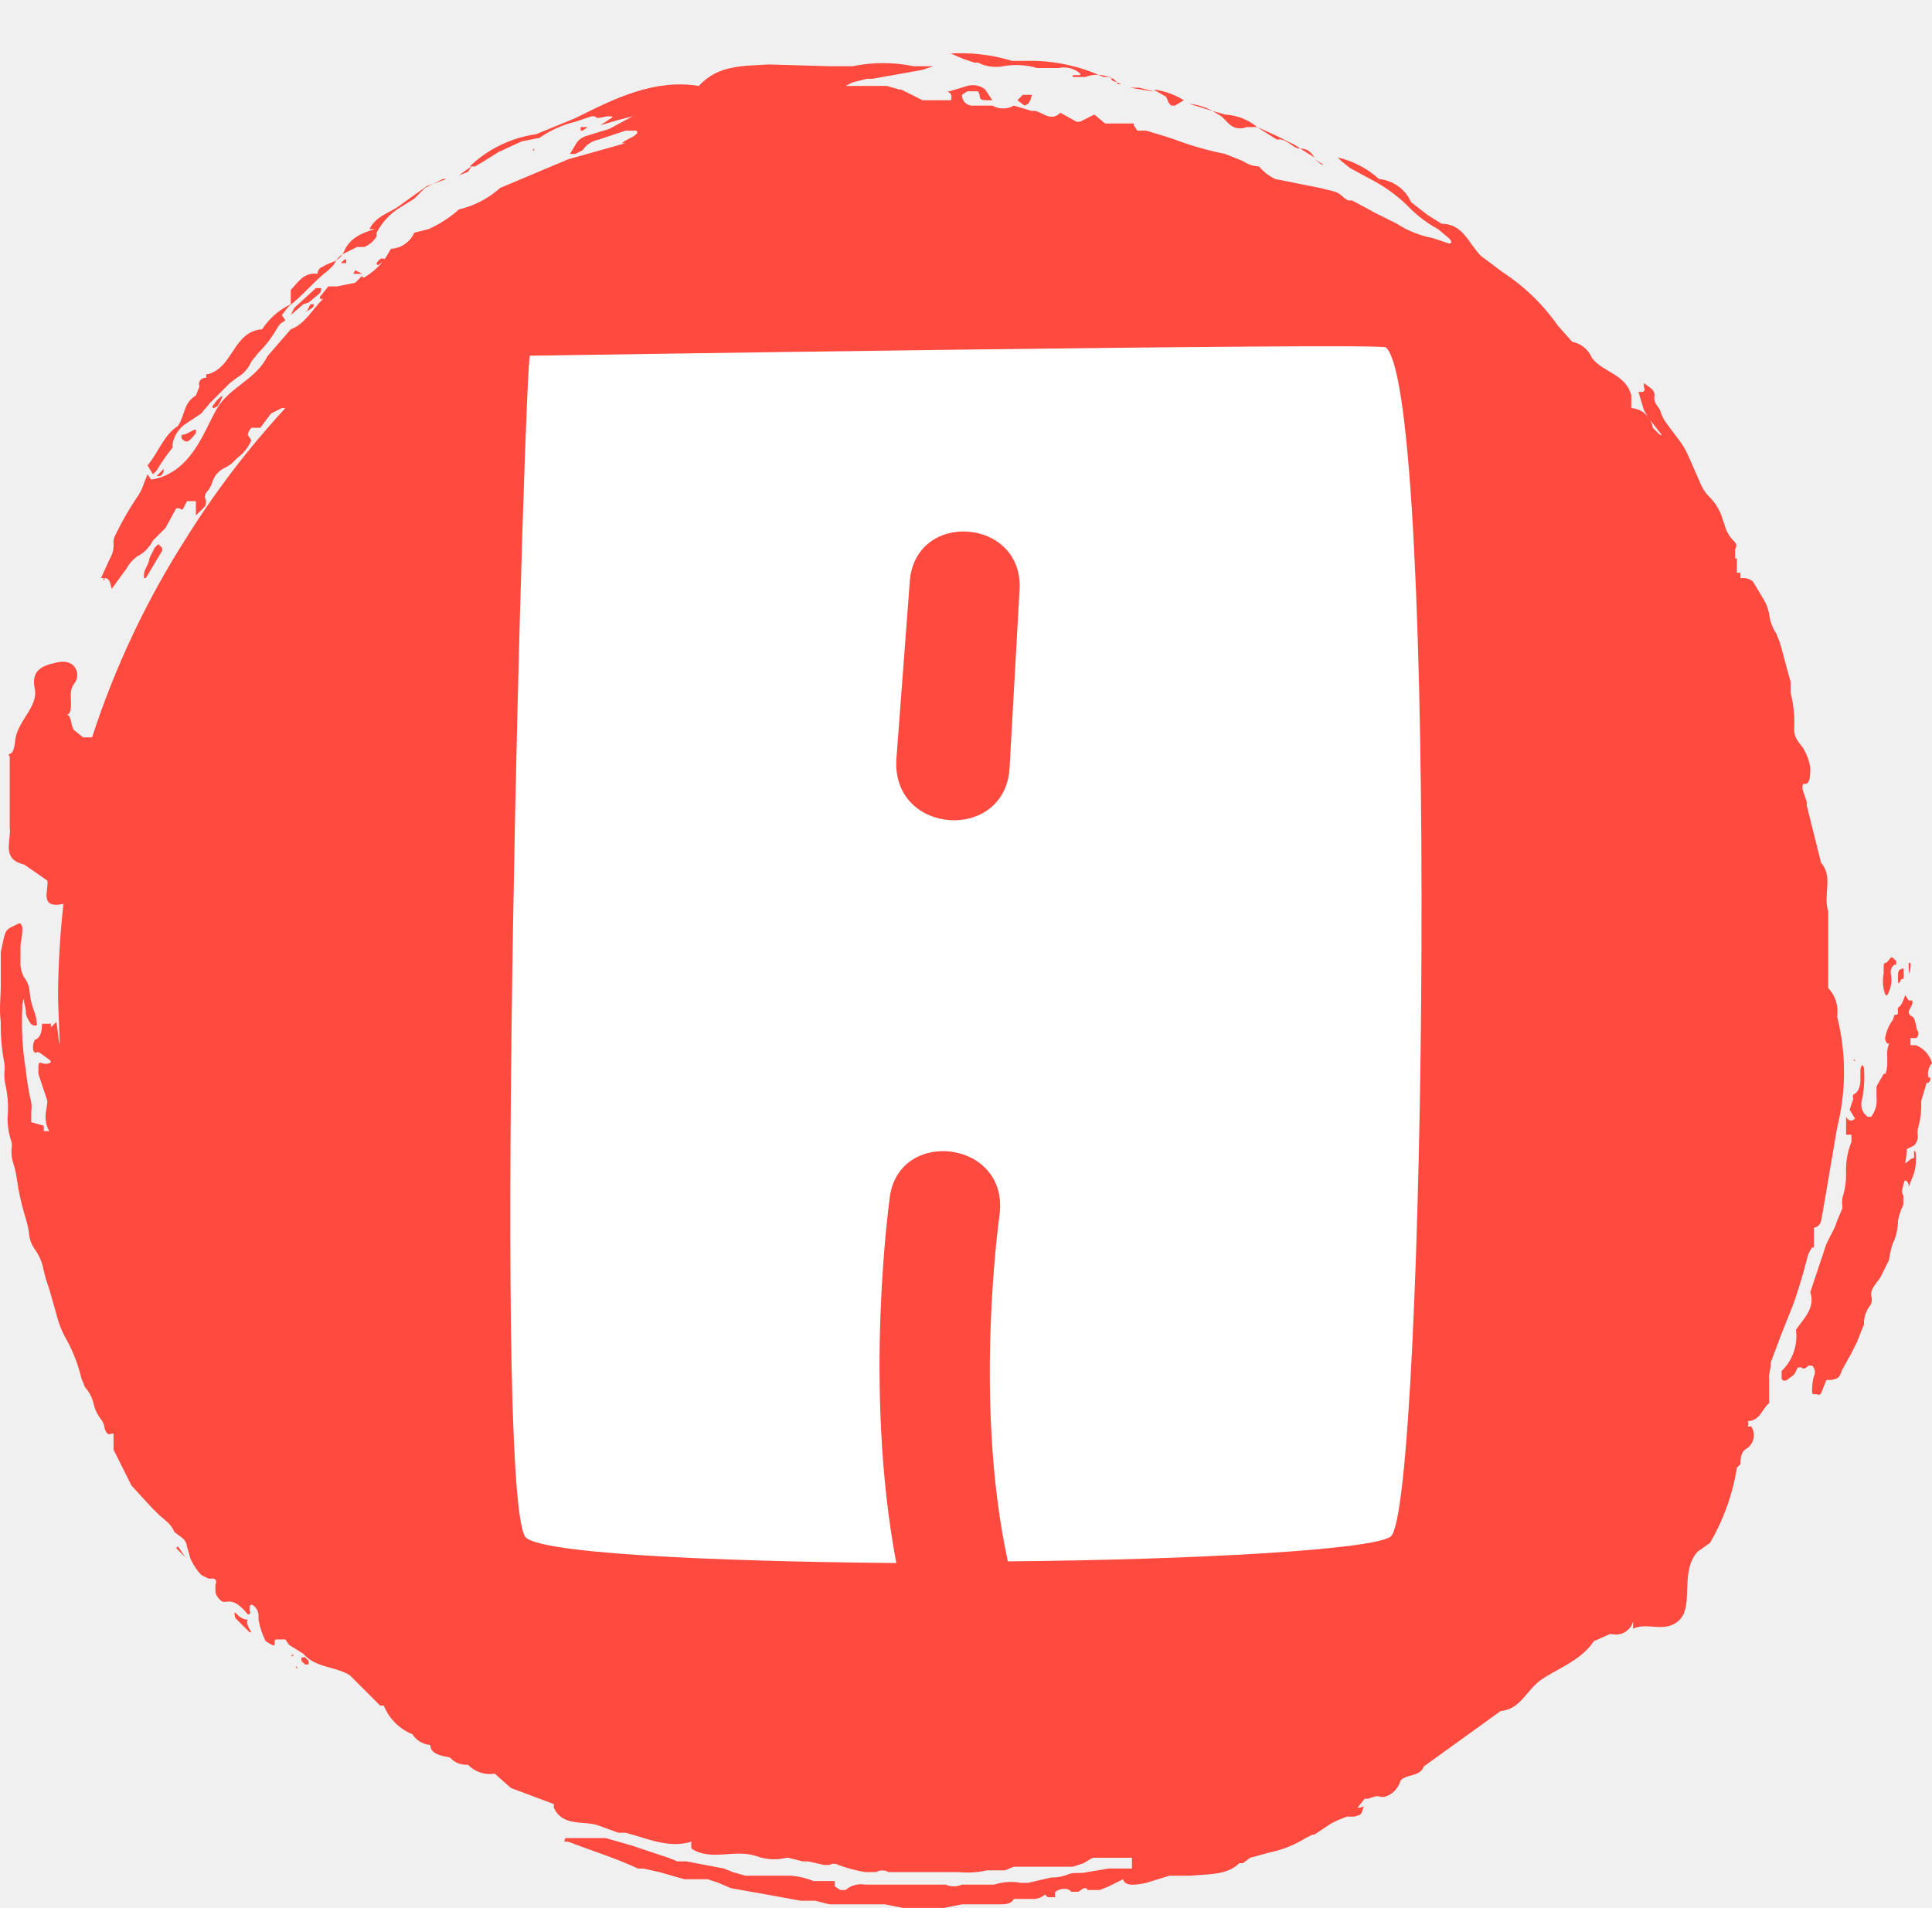
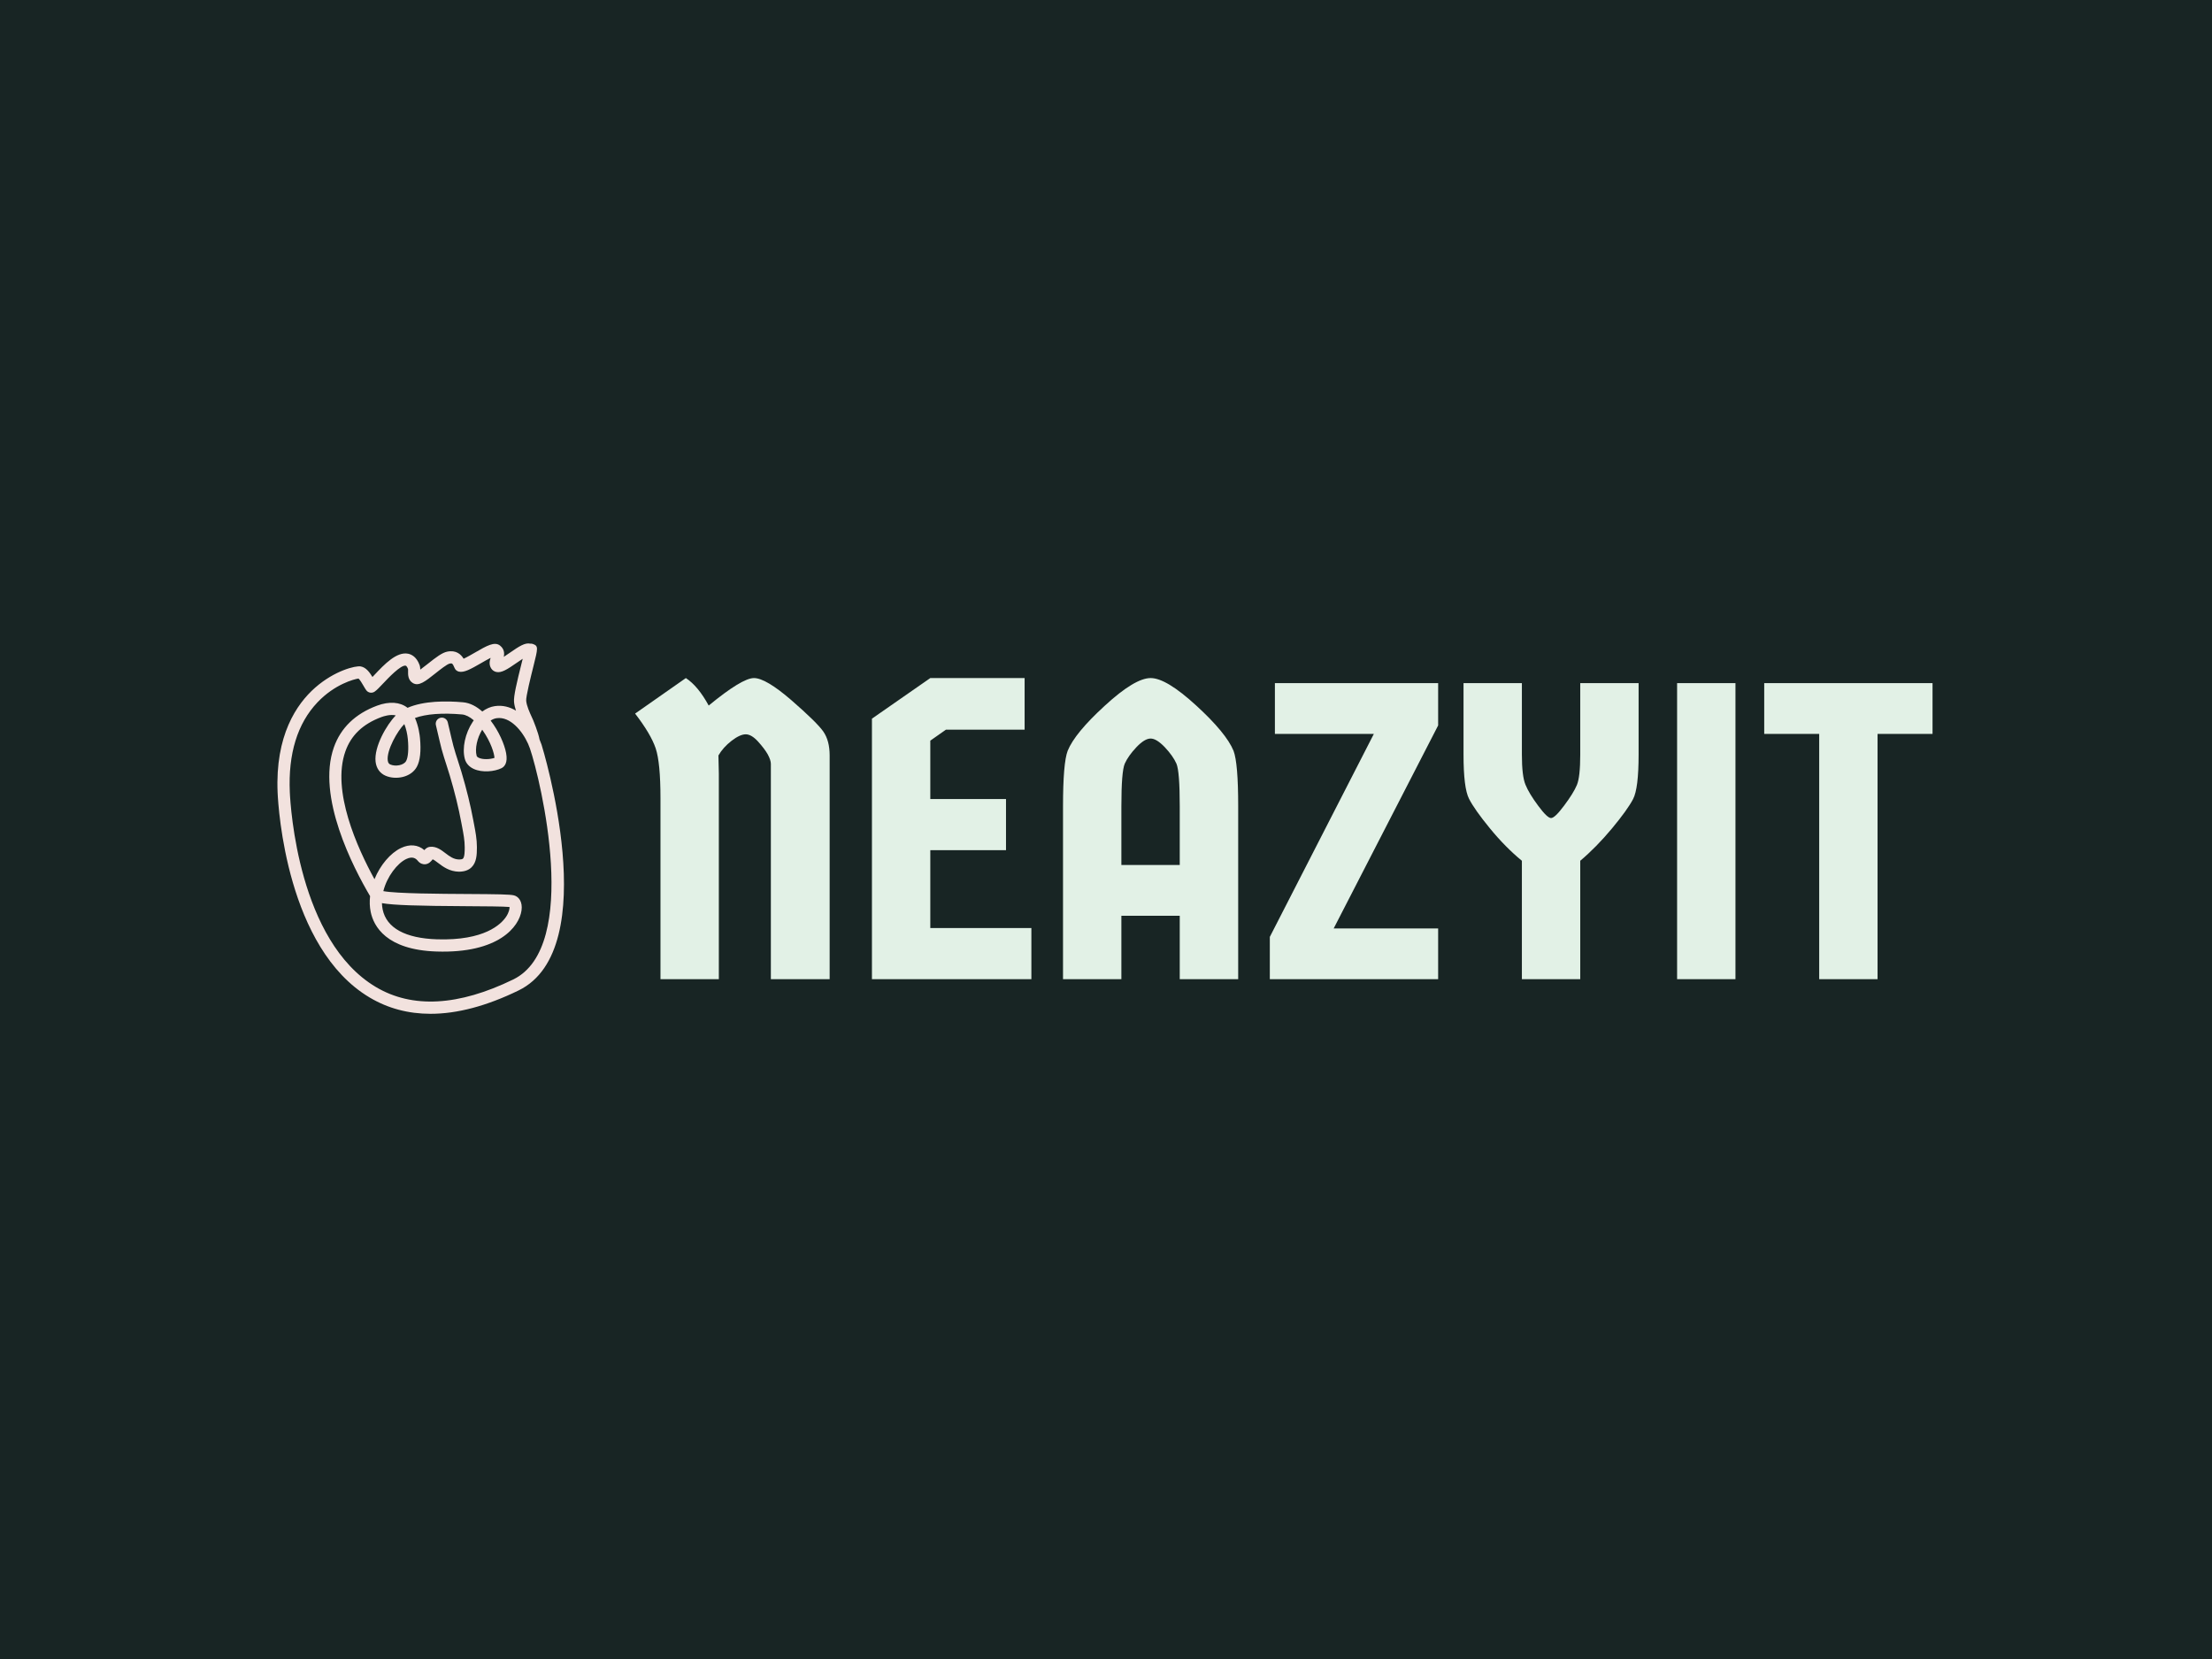
- <svg xmlns="http://www.w3.org/2000/svg" width="308.761" height="304.916" viewBox="0 0 106.008 104.687" class="css-1j8o68f" version="1.1" id="svg23">
-   <defs id="SvgjsDefs2684" />
-   <g id="SvgjsG2685" featurekey="rootContainer" transform="matrix(0.9820593,0,0,0.9820593,-0.05456052,0)" fill="#ff4a3f">
-     <g id="g17">
-       <path d="M19.8 15.3h.5l-.4-.2zm.5.1zm.8-.7c0 .1 0 .1.1.1l.4-.3c-.2-.1-.3-.1-.5.2zm.4-.2zm-4.1 2.3zm-.2.6l.3-.2c.1-.1.1-.2.1-.2h-.2l-.2.4c-.1-.1-.1 0 0 0zm2.2-2.9h-.1l-.2.2h.3zm-2.1 2.4l.6-.5c.1-.1.1-.2.1-.3h-.3l-1.2 1.1-.2.4.7-.6zm-1.1.8z" id="path3" />
-       <path d="M9.7 25v-.2a1.7 1.7 0 0 1 .7-1.1l.9-.6.5-.6.7-.7.4-.4.4-.3a1.9 1.9 0 0 0 .8-.9l.4-.5a5.9 5.9 0 0 0 1-1.3l.2-.3.3-.2-.2-.3.4-.5c.8-.6 1.4-1.4 2.2-2l.3-.3a1.4 1.4 0 0 1 .5-.6l.8-.4h.4a1.4 1.4 0 0 0 .7-.6V13a3.5 3.5 0 0 1 1.3-1.4l.8-.5.2-.2.4-.4 1-.5h.2l-1.1.4-1.4 1c-.6.5-1.4.6-1.8 1.4h.3c-.7.2-1.4.5-1.7 1.2s-.8.6-1.2.9a.4.4 0 0 0-.3.4c-.8-.1-1.1.5-1.5.9v.8a3.9 3.9 0 0 0-1.6 1.4c-1.6.1-1.6 2.1-3 2.5h-.1a.2.2 0 0 0 0 .2c-.3 0-.5.2-.4.5l-.2.5c-.7.4-.6 1.1-1 1.7-.8.5-1.1 1.5-1.7 2.2l.3.5.2-.2a11.6 11.6 0 0 1 .9-1.3zM53.9 3.3l.6.2h.2a2.2 2.2 0 0 0 1.4.2 4.1 4.1 0 0 1 1.9.1h1.2a1.4 1.4 0 0 1 1.2.3.1.1 0 0 1 0 .1H60a.1.1 0 0 0 0 .1h.7a1.8 1.8 0 0 1 1.3 0c.2 0 .1.1.2.2l.5.2h-.2c-.2-.4-.5-.4-.8-.4a9.7 9.7 0 0 0-4.3-.9h-.8A9.8 9.8 0 0 0 53 3h.2zm7.3 3.1zM50.3 4.7zm10.9 1.7h.2-.2zM19 14.7zm32.1-10zm17.6 2.2a.9.9 0 0 0 1 .2h.6a3.1 3.1 0 0 0-1.8-.7l-.7-.2.5.3zm-3.4-1.3c0 .1.1.2.2.3h.2l.5-.3a4.2 4.2 0 0 0-1.7-.6l.7.4zm7.4 2.7l.8.5c-.2-.3-.4-.5-.8-.5z" id="path5" />
-       <path d="M99 76.1l.6-1.6.6-1.5c.2-.5.6-1.8.8-2.6a1.7 1.7 0 0 1 .3-.7h.1v-1.1c.5-.1.4-.6.5-.9l.8-4.7a12.7 12.7 0 0 0 0-6.2 1.9 1.9 0 0 0-.5-1.6v-4.3c-.3-.9.3-1.9-.4-2.7L101 45a.4.4 0 0 0 0-.2l-.2-.6a.5.5 0 0 1 0-.4h.1c.3 0 .3-.5.3-.9a3 3 0 0 0-.4-1.1l-.3-.4a1.1 1.1 0 0 1-.2-.7 6.7 6.7 0 0 0-.2-2v-.6c-.2-.7-.4-1.5-.6-2.2l-.2-.5a2.5 2.5 0 0 1-.4-1.1 2.5 2.5 0 0 0-.3-.8l-.6-1a.8.8 0 0 0-.6-.2h-.1V32h-.2v-.8H97V31a.4.4 0 0 0 0-.1v-.2c.1-.2.1-.3-.1-.5a1.8 1.8 0 0 1-.4-.6l-.2-.6a2.9 2.9 0 0 0-.7-1.2 2.2 2.2 0 0 1-.5-.7l-.7-1.6a4.3 4.3 0 0 0-.6-1l-.6-.8a2.4 2.4 0 0 1-.4-.8l-.2-.3a.6.6 0 0 1-.1-.5.5.5 0 0 0-.2-.4l-.4-.3v.2c.1.2 0 .3-.1.3h-.2l.3 1 .3.5.7.9h-.1l-.2-.2-.2-.2a1.3 1.3 0 0 0-1.2-1.1v-.7c-.3-1.2-1.6-1.3-2.2-2.1a1.5 1.5 0 0 0-1.1-.9l-.8-.9a11.3 11.3 0 0 0-3.1-3l-.8-.6-.4-.3c-.7-.7-1-1.8-2.2-1.8l-.8-.5-.9-.7a2.2 2.2 0 0 0-1.8-1.3 5.1 5.1 0 0 0-2.3-1.2l.2.2.5.4 1.3.7a8.5 8.5 0 0 1 2.1 1.6 6.8 6.8 0 0 0 1.5 1.1l.6.5c.1.1.2.2.1.3H81l-.9-.3a5.6 5.6 0 0 1-2-.8l-1.2-.6-1.3-.7h-.2c-.3-.1-.4-.4-.8-.5l-.8-.2-2.5-.5a2.6 2.6 0 0 1-.9-.7 1.7 1.7 0 0 1-.9-.3l-1-.4a18.1 18.1 0 0 1-2.8-.8l-.6-.2-1-.3h-.5l-.2-.3v-.1h-1.6l-.6-.5-.4.2-.4.2h-.2l-.9-.5c-.6.6-1.1-.2-1.6-.1l-1-.3a1.2 1.2 0 0 1-1.2 0h-1.2a.6.6 0 0 1-.5-.6l.3-.2h.6a.7.7 0 0 1 .1.3c0 .2.2.2.5.2h.2l-.4-.6a1.1 1.1 0 0 0-1-.2l-1 .3H53c.3.2.2.3.2.5h-1.6l-.4-.2-.8-.4h-.1l-.7-.2h-2.3l.4-.2.8-.2h.3l1.7-.3 1.1-.2.6-.2h-1.1a8.4 8.4 0 0 0-3.4 0h-1.3L43 3.6c-1.4.1-2.8 0-3.9 1.2-2.5-.4-4.7.7-6.9 1.8l-2.2.9a6.7 6.7 0 0 0-3.7 1.8h.3l.5-.3.8-.5 1.3-.6 1-.2a6 6 0 0 1 2-.9l.9-.3h.2c.1.2.5 0 .7 0h.2c.1 0 .1.1 0 .1l-.6.4 1-.3.8-.2-1.3.7-1.3.4a1 1 0 0 0-.6.5l-.3.5h.3l.4-.2a1.4 1.4 0 0 1 .9-.6l1.5-.5h.5a.1.1 0 0 1 .1.2c-.2.2-.6.3-.8.5h.2l-3.2.9-3.8 1.6a5.2 5.2 0 0 1-2.3 1.2 6.6 6.6 0 0 1-1.7 1.1l-.8.2a1.5 1.5 0 0 1-1.3.9l-.3.5a3.7 3.7 0 0 1-1.2 1.1h-.1v-.1l-.2.2-.2.2-1 .2h-.5l-.4.5c-.1.1-.1.2 0 .2h.1c-.6.6-1 1.4-1.8 1.7L15 19.9c-.6 1.2-1.8 1.6-2.6 2.6s-1.4 3.9-3.9 4.3l-.2-.3-.2.5a2.7 2.7 0 0 1-.4.8 16.9 16.9 0 0 0-1.2 2.1.8.8 0 0 0-.1.5 1.4 1.4 0 0 1-.2.8l-.5 1.1h.2c.3 0 .3.3.4.6l.8-1.1a2.2 2.2 0 0 1 .6-.7 2 2 0 0 0 .9-.9l.3-.3.4-.4.6-1.1h.2c.1.1.1.1.2 0l.2-.4h.5v.8l.5-.5a.5.5 0 0 0 0-.5.4.4 0 0 1 .1-.3 1.5 1.5 0 0 0 .3-.5 1.3 1.3 0 0 1 .8-.9l.3-.2.3-.3a2.4 2.4 0 0 0 .8-1l-.2-.3c0-.1.1-.3.2-.4h.5l.6-.8.6-.3h.2a48.8 48.8 0 0 0-5.5 7.2h-.1.1a48.4 48.4 0 0 0-5.3 11.2h-.5l-.5-.4c-.2-.2-.1-.7-.4-.9h.1c.3-.5-.1-1.2.3-1.7s.1-1.4-.9-1.2-1.5.5-1.3 1.5-1 1.8-1.1 2.9-.5.5-.3.9v3.9c.1.8-.5 1.8.8 2.1l1.3.9c.1.5-.5 1.6.9 1.3a49.2 49.2 0 0 0-.3 5c0 1.1.1 2.2.1 3.3v-.4c-.1-.4-.1-.8-.2-1.3l-.3.3v-.2h-.5c0 .5-.1.8-.4.9a.9.9 0 0 0-.1.5c0 .1.1.3.2.2s.4.2.7.4-.2.3-.4.2-.2.1-.2.3v.3l.5 1.5c0 .3-.1.6-.1.9a1.7 1.7 0 0 0 .2.8h-.3v-.3l-.7-.2v-.6a1.5 1.5 0 0 0 0-.5 14.6 14.6 0 0 1-.3-1.8 16.6 16.6 0 0 1-.2-3.5.9.9 0 0 1 .1-.5v.2a2.9 2.9 0 0 1 .1.5.8.8 0 0 0 .1.4c.1.2.2.4.4.4s.1-.1.1-.2a2.1 2.1 0 0 0-.1-.5 4.2 4.2 0 0 1-.3-1.3 1.5 1.5 0 0 0-.3-.7 1.6 1.6 0 0 1-.2-.9v-.8c0-.3.1-.6.1-.9a.5.5 0 0 0-.1-.4h-.1c-.8.4-.7.2-1 1.6V55c0 .7-.1 1.4 0 2.1a10.8 10.8 0 0 0 .2 2.3 1.8 1.8 0 0 1 0 .5 3.1 3.1 0 0 0 .1.9 5.9 5.9 0 0 1 .1 1.3 3.9 3.9 0 0 0 .2 1.7 1.2 1.2 0 0 1 0 .4 2.1 2.1 0 0 0 .1.8 4.9 4.9 0 0 1 .2.9 14 14 0 0 0 .5 2.2 5 5 0 0 1 .2 1 1.7 1.7 0 0 0 .3.7 2.9 2.9 0 0 1 .5 1.2 8.5 8.5 0 0 0 .3 1l.4 1.4a5.4 5.4 0 0 0 .6 1.5 8.5 8.5 0 0 1 .8 2.1l.2.5a2.1 2.1 0 0 1 .5 1 2.1 2.1 0 0 0 .4.8 1 1 0 0 1 .2.5c.1.3.2.4.4.3h.1v.9l.5 1 .5 1 1.1 1.2.4.4c.3.3.7.5.9 1l.4.3a.7.7 0 0 1 .3.5l.2.7a3.3 3.3 0 0 0 .6.9l.4.2h.3a.2.2 0 0 1 .1.3 2.5 2.5 0 0 0 0 .5.9.9 0 0 0 .4.5h.2c.4-.1.8.2 1.2.7h.1c0-.1.1-.1 0-.2v-.2c0-.1.1-.2.2-.1a.7.7 0 0 1 .3.6v.2a4.3 4.3 0 0 0 .4 1.2c.5.3.5.3.5.1s0-.2.2-.2h.4l.2.3.8.5c.7.8 1.8.7 2.6 1.2l1.7 1.7h.2a2.9 2.9 0 0 0 1.6 1.6 1.3 1.3 0 0 0 1 .6c0 .5.6.6 1.1.7a1.2 1.2 0 0 0 .8.4h.2a1.7 1.7 0 0 0 1.5.5l.9.8 2.4.9v.2c.5 1.1 1.7.7 2.5 1l1.1.4h.4c1.2.3 2.4.9 3.7.5a.7.7 0 0 0 0 .4c1.1.7 2.4 0 3.6.4a2.9 2.9 0 0 0 1.7.1h.1l.8.2h.3l.9.2h.3a.5.5 0 0 1 .5 0 7.9 7.9 0 0 0 1.5.4h.6a.7.7 0 0 1 .7 0h3.9a5 5 0 0 0 1.6-.1h1l.5-.2H60l.6-.2.5-.3h2.2v.6H62l-1.2.2c-.4.1-.7 0-1 .1a2.4 2.4 0 0 1-1 .2l-1.3.3h-.4a3.1 3.1 0 0 0-1.5.1h-1.8a1.1 1.1 0 0 1-.9 0h-4.5a1.3 1.3 0 0 0-1.1.3H47l-.3-.2v-.3h-1.2a4.1 4.1 0 0 0-1.3-.3h-2.5l-.7-.2-.5-.2-2.1-.4h-.5l-.5-.2-2.1-.7-1.4-.4h-2.2c-.1 0-.1.1-.1.2h.2c1.3.5 2.6.9 3.9 1.5h.3l.9.2 1.4.4h1.3l.6.2.7.3 1.7.3 1.1.2 1.1.2h.8l.8.2h3.1l1 .2h2.3l1-.2H56c.4 0 .6-.1.7-.3h1a1 1 0 0 0 .8-.3c-.1.1 0 .1.1.2h.4v-.2c0-.1 0-.1.2-.2s.6-.1.7.1h.4l.3-.2c.2 0 .2 0 .2.1h.7l.5-.2.8-.4c.1.3.4.4 1.3.2l1.3-.4h1.2c.9-.1 2 0 2.7-.7h.2l.4-.3 1.1-.3a6.1 6.1 0 0 0 2-.8l.4-.2h.1l.9-.6.4-.2.5-.2h.4c.4-.1.4-.1.5-.4s0-.1-.2-.1h-.1l.4-.5h.2c.3-.1.5-.2.7-.1h.2a1.3 1.3 0 0 0 .9-.9c.3-.4 1.1-.2 1.3-.8l4.3-3.1c1.1-.1 1.4-1.1 2.2-1.7s2.3-1.1 3-2.2l.9-.4h.1a1 1 0 0 0 1.2-.7v.4c.8-.4 1.8.3 2.6-.5s0-2.7 1-3.8l.7-.5a12.1 12.1 0 0 0 1.5-4.2l.2-.2c0-.3 0-.7.4-.9a.9.9 0 0 0 .2-1.2h-.2a.3.3 0 0 0 0-.3c.7 0 .8-.7 1.2-1V77a.5.5 0 0 1 0-.2 3.8 3.8 0 0 0 .1-.7zM5.9 32.2z" id="path7" />
-       <path d="M26.4 9.3l-.3.2-.4.3.5-.2zm6.1-2h.1l.3-.2h-.4zm-2.6 1l-.1.1h.1v-.1zm-1.5 1.4zm1.3-.2zm-6.3 3.1zM9.2 26.2l-.4.4H9a.4.4 0 0 0 .2-.4zm3-3.5a2.1 2.1 0 0 0 .3-.6 1.5 1.5 0 0 0-.5.5c-.1.1-.1.2 0 .2zM11 24.2V24c-.2 0-.5.3-.8.3v.2c.3.3.4.2.8-.3zm3 66.2zM73.9 9.2h.1l-.5-.3zm-2.5-1.4c.5-.1.8.4 1.2.5h.1l-.3-.2-1-.5-1.1-.5.3.2zM52.8 3.1zm11.7 2h-.1l-1.2-.2h.5zm2 .7l1.3.4a3.3 3.3 0 0 0-1.3-.4zm-9 0a1 1 0 0 0 .2-.5h-.5l-.3.3.4.3zm9 1.6zM49.9 4.2zm2.9.7zM48.5 4zm13.8 2.1a.5.5 0 0 0 0 .1zm44.8 52.3h-.3V58h.3c.1 0 .2-.3.1-.4s-.1-.7-.3-.8a.3.3 0 0 1-.2-.3l.2-.4a.4.4 0 0 0 0-.2h-.2l-.2-.3c-.1.3-.2.6-.4.7a.5.5 0 0 0 0 .2c0 .1 0 .2-.1.2h-.1a1.1 1.1 0 0 1-.1.3 2.3 2.3 0 0 0-.4.9.4.4 0 0 0 .1.4h.1a1.7 1.7 0 0 0-.1.8v.4a1.8 1.8 0 0 1-.1.5h-.1l-.4.7v.6a1.5 1.5 0 0 1-.3 1.1h-.2l-.2-.2a.9.9 0 0 1-.1-.8 6.5 6.5 0 0 0 .1-1.7c0-.1-.1-.2-.1-.2a.5.5 0 0 0-.1.3v.6c0 .2-.1.6-.3.7s-.1.2-.1.3l-.2.6.3.5c-.2.2-.4.1-.5-.1v1h.3v.4a4.2 4.2 0 0 0-.3 1.4 3.3 3.3 0 0 0 0 .4 4 4 0 0 1-.2 1.3 2 2 0 0 0 0 .6l-.3.7a3.2 3.2 0 0 1-.3.7l-.3.6-.9 2.7c.3.9-.4 1.5-.8 2.1a2.7 2.7 0 0 1-.8 2.3v.4c0 .1.1.2.3.1l.4-.3.2-.4h.2c.1.1.2.1.4-.1h.2a.5.5 0 0 1 .1.6 2.9 2.9 0 0 0-.1.8c0 .1 0 .2.1.2h.2c.1.1.2 0 .3-.3l.2-.5h.3c.4-.1.4-.1.6-.6l.5-.9.3-.6.4-1a1.6 1.6 0 0 1 .3-1 .6.6 0 0 0 .1-.6c0-.2 0-.3.2-.6l.3-.4.5-1a4.7 4.7 0 0 1 .2-.9 3 3 0 0 0 .3-1.3 3.8 3.8 0 0 1 .3-.9v-.5c-.1-.2-.1-.2 0-.6s.1-.2.2-.2a.4.4 0 0 1 .1.3l.2-.5a2.3 2.3 0 0 0 .2-.9v-.3c0-.1 0-.3-.1-.3v.4c-.2 0-.3.2-.5.3a6.4 6.4 0 0 0 .1-.8l.4-.2a.7.7 0 0 0 .2-.6 1.4 1.4 0 0 1 0-.3 4.8 4.8 0 0 0 .2-1.4v-.2l.3-1h.1a.3.3 0 0 0 .1-.3h-.1a.9.9 0 0 1 .2-.8 1.5 1.5 0 0 0-.9-1zm-1.2 7.8zm-.2-9.9zm0 0zM9.1 30.8a.3.3 0 0 0 0-.2l-.2-.2-.2.2-.3.6c0 .3-.3.6-.3.9v.2h.1zm96.3 24.8h.1a1.7 1.7 0 0 0 .2-1.2.5.5 0 0 1 .2-.5h.1v-.2l-.2-.2h-.1c-.1.1-.2.3-.3.3s-.1.1-.1.3v.3a2.2 2.2 0 0 0 .1 1.2zM13.2 90.1c-.1 0 0 .2 0 .3l.8.8h.1c-.2-.3-.3-.6-.2-.7a.9.9 0 0 1-.5-.2zm.8.3zm92.3-35.7h.1a2 2 0 0 0 0-.6c-.3.1-.3.1-.3.6s.1.1.2 0z" id="path9" />
-       <path d="M106.7 62a.6.6 0 0 0 .1-.5c0-.1-.1-.2-.1-.1h-.2v.2c0 .4.1.5.2.4zm.1-8.2h-.1v.6a1 1 0 0 0 .1-.6zM17.1 92.6h-.2v.2l.2.2h.2v-.2zm86.6-33.3c0-.1 0-.1-.1-.1zM9.9 86.5l.5.5-.4-.6z" id="path11" />
-       <circle cx="10.5" cy="87.1" transform="rotate(-24.8 10.4 87.159)" id="circle13" />
-       <path d="M9.7 30.1h-.1v.2-.2h.1zm83.2-6.6l-.2-.3h-.1zm-14.7 77.1zM5.9 32.2zm-.1.2a.3.3 0 0 0 .1-.2v.2zm1.9-4.9zM61.5 2.4zm42.8 58.2v.1-.1zM16.4 92.5h-.1c.1.1.2 0 .1-.1zm.2.7h.1l-.1-.1v.1zm73.9-71.3zm15.2 34.4zM14.6 91.7zm92.1-37zm-.8 11.4zM34.6 0z" id="path15" />
-     </g>
-   </g>
-   <g id="SvgjsG2686" featurekey="nameFeature-0" transform="matrix(2.284354,0,0,2.284354,27.98006,-5.60952)" fill="#ffffff">
-     <path d="M9.6 16.48 l-0.32 4.24 c-0.08 1.8 2.6 1.96 2.72 0.2 l0.24 -4.28 c0.12 -1.76 -2.56 -1.96 -2.64 -0.16 z M0.48 11 l0 0 c0.04 0 20.48 -0.32 20.56 -0.2 c1.28 1.12 0.96 27.8 0.12 28.56 c-0.4 0.32 -4.64 0.56 -9.2 0.6 c-0.84 -3.84 -0.2 -8.32 -0.2 -8.32 c0.24 -1.8 -2.44 -2.12 -2.64 -0.4 c0 0.04 -0.64 4.52 0.16 8.76 c-4.56 -0.04 -8.68 -0.24 -8.92 -0.64 c-0.8 -1.44 0 -28.28 0.12 -28.36 z" id="path20" />
+ <svg xmlns="http://www.w3.org/2000/svg" version="1.1" width="2000" height="1500" viewBox="0 0 2000 1500">
+   <rect width="2000" height="1500" fill="#182524" />
+   <g transform="matrix(0.75,0,0,0.75,249.0909,580.8295)">
+     <svg viewBox="0 0 396 89" data-background-color="#182524" preserveAspectRatio="xMidYMid meet" height="449" width="2000">
+       <g id="tight-bounds" transform="matrix(1,0,0,1,0.24,0.2481882)">
+         <svg viewBox="0 0 395.52 88.504" height="88.504" width="395.52">
+           <g>
+             <svg viewBox="0 0 504.543 112.899" height="88.504" width="395.52">
+               <g transform="matrix(1,0,0,1,109.0234,10.55488)">
+                 <svg viewBox="0 0 395.52 91.79" height="91.79" width="395.52">
+                   <g id="textblocktransform">
+                     <svg viewBox="0 0 395.52 91.79" height="91.79" width="395.52" id="textblock">
+                       <g>
+                         <svg viewBox="0 0 395.52 91.79" height="91.79" width="395.52">
+                           <g transform="matrix(1,0,0,1,0,0)">
+                             <svg width="395.52" viewBox="0.5 -35.6 153.39 35.6" height="91.79" data-palette-color="#e2f1e6">
+                               <path d="M10.35-26.45L10.35-26.45 10.4-24.3 10.4 0 3.5 0 3.5-21.4Q3.5-25.6 2.93-27.3 2.35-29 0.5-31.4L0.5-31.4 6.5-35.6Q7.95-34.65 9.2-32.35L9.2-32.35Q13.15-35.6 14.55-35.6 15.95-35.6 18.98-32.98 22-30.35 22.75-29.28 23.5-28.2 23.5-26.45L23.5-26.45 23.5 0 16.55 0 16.55-25.45Q16.55-25.9 16.18-26.58 15.8-27.25 15.03-28.1 14.25-28.95 13.58-28.95 12.9-28.95 11.9-28.18 10.9-27.4 10.35-26.45ZM35.4-28.2L35.4-21.3 44.35-21.3 44.35-15.25 35.4-15.25 35.4-6.05 47.35-6.05 47.35 0 28.5 0 28.5-30.8 35.4-35.6 46.55-35.6 46.55-29.5 37.25-29.5 35.4-28.2ZM56.05-32.35Q59.59-35.6 61.45-35.6 63.3-35.6 66.84-32.35 70.39-29.1 71.25-27L71.25-27Q71.8-25.55 71.8-20.45L71.8-20.45 71.8 0 64.89 0 64.89-7.5 57.99-7.5 57.99 0 51.09 0 51.09-20.45Q51.09-25.55 51.64-27L51.64-27Q52.49-29.1 56.05-32.35ZM57.99-20.45L57.99-20.45 57.99-13.5 64.89-13.5 64.89-20.45Q64.89-24.55 64.5-25.48 64.09-26.4 63.12-27.43 62.14-28.45 61.45-28.45 60.74-28.45 59.77-27.43 58.8-26.4 58.39-25.48 57.99-24.55 57.99-20.45ZM95.44-6L95.44 0 75.54 0 75.54-5 87.84-29 76.14-29 76.14-35 95.44-35 95.44-30 83.09-6 95.44-6ZM112.24 0L105.34 0 105.34-14Q103.39-15.6 101.57-17.82 99.74-20.05 99.09-21.33 98.44-22.6 98.44-26.55L98.44-26.55 98.44-35 105.34-35 105.34-26.55Q105.34-24 105.77-22.98 106.19-21.95 107.27-20.5 108.34-19.05 108.79-19.05 109.24-19.05 110.34-20.53 111.44-22 111.84-22.95 112.24-23.9 112.24-26.55L112.24-26.55 112.24-35 119.14-35 119.14-26.55Q119.14-22.55 118.49-21.3 117.84-20.05 115.99-17.82 114.14-15.6 112.24-14L112.24-14 112.24 0ZM130.59 0L123.69 0 123.69-35 130.59-35 130.59 0ZM133.99-35L153.89-35 153.89-29 147.39-29 147.39 0 140.49 0 140.49-29 133.99-29 133.99-35Z" opacity="1" transform="matrix(1,0,0,1,0,0)" fill="#e2f1e6" class="wordmark-text-0" data-fill-palette-color="primary" id="text-0" />
+                             </svg>
+                           </g>
+                         </svg>
+                       </g>
+                     </svg>
+                   </g>
+                 </svg>
+               </g>
+               <g>
+                 <svg viewBox="0 0 87.354 112.899" height="112.899" width="87.354">
+                   <g>
+                     <svg version="1.1" x="0" y="0" viewBox="11.453 0.183 77.093 99.638" enable-background="new 0 0 100 100" xml:space="preserve" height="112.899" width="87.354" class="icon-icon-0" data-fill-palette-color="accent" id="icon-0">
+                       <path d="M82.511 27.412A19 19 0 0 0 81.969 26.016C81.66 24.186 80.222 20.742 80.203 20.703L79.905 20.044C79.254 18.615 78.514 16.997 78.38 15.607 78.276 14.534 79.664 8.98 80.331 6.31 81.563 1.384 81.693 0.871 80.191 0.328A1.7 1.7 0 0 0 79.496 0.241L79.487 0.239C78.055-0.07 76.527 0.925 73.95 2.71 73.499 3.022 72.908 3.431 72.351 3.791 72.545 2.881 72.517 1.699 71.356 0.77 69.883-0.409 67.795 0.795 64.636 2.621 63.751 3.133 62.43 3.898 61.548 4.292 60.85 3.144 59.564 1.899 57.137 2.391 55.764 2.669 54.17 3.873 51.897 5.681A56 56 0 0 1 49.891 7.224C49.881 6.81 49.833 6.358 49.666 5.914 48.867 3.807 47.562 3.138 46.607 2.948 43.52 2.33 40.196 5.844 37.533 8.669 37.366 8.847 37.192 9.03 37.021 9.21 36.25 7.934 35.283 6.618 33.862 6.369 32.492 6.12 26.843 7.476 21.609 12.076 16.624 16.456 10.825 24.911 11.508 40.324 11.697 44.571 13.991 82.189 36.256 95.431 41.177 98.36 46.652 99.821 52.646 99.821 59.822 99.821 67.741 97.724 76.341 93.534 99.438 82.278 82.694 27.953 82.511 27.412M74.902 90.58C60.177 97.756 47.739 98.44 37.933 92.606 17.15 80.245 14.969 44.241 14.789 40.177 14.331 29.844 16.834 21.719 22.23 16.029 26.858 11.149 32.112 9.778 33.273 9.63 33.666 9.955 34.292 11.033 34.604 11.572 34.878 12.044 35.115 12.453 35.361 12.782A1.64 1.64 0 0 0 37.602 13.153C38.206 12.74 38.926 11.977 39.921 10.92 41.215 9.548 44.647 5.904 45.965 6.166 46.155 6.205 46.397 6.553 46.589 7.057 46.616 7.166 46.61 7.496 46.605 7.713 46.588 8.531 46.556 10.055 47.913 10.854 49.493 11.785 51.262 10.377 53.938 8.25 55.116 7.315 57.085 5.75 57.789 5.608 58.389 5.485 58.568 5.448 59.116 6.788 59.319 7.283 59.749 7.648 60.271 7.767 61.648 8.083 63.367 7.145 66.279 5.462 66.993 5.048 68.004 4.465 68.814 4.058 68.552 4.823 68.318 5.883 68.961 6.904 69.278 7.403 69.773 7.744 70.359 7.863 71.767 8.152 73.274 7.168 75.815 5.409A59 59 0 0 1 77.446 4.308C77.347 4.706 77.245 5.117 77.144 5.514 75.86 10.652 74.962 14.407 75.11 15.925 75.187 16.717 75.378 17.503 75.628 18.267 73.953 17.265 72.045 16.743 69.951 17.045 68.771 17.215 67.626 17.713 66.572 18.497 65.031 17.133 63.287 16.183 61.414 16.016 56.82 15.605 50.848 15.604 46.462 17.502 44.475 15.922 41.521 15.706 38.254 16.926 32.402 19.112 28.494 22.885 26.638 28.142 21.952 41.416 31.853 60.493 36.385 68.164 36.221 69.598 36.261 71.04 36.552 72.433 37.343 76.214 40.695 82.621 54.265 83.063 70.987 83.608 76.496 76.378 77.123 72.023 77.462 69.668 76.358 68.287 75.11 67.963 74.023 67.682 70.63 67.635 62.565 67.591 55.257 67.55 43.501 67.484 39.947 66.818 40.947 62.866 43.719 59.321 46.099 58.187 47.861 57.343 48.722 58.053 49.215 58.66 49.861 59.452 50.59 59.594 51.078 59.599 52.155 59.578 52.812 58.796 53.224 58.257 53.628 58.431 54.137 58.819 54.668 59.223 55.961 60.207 57.734 61.558 60.316 61.589 61.712 61.577 62.867 61.206 63.681 60.401 65.013 59.085 65.123 57.105 65.123 55.022 65.123 52.841 64.738 50.834 64.366 48.895L64.169 47.854C63.404 43.727 62.321 39.308 60.952 34.719A140 140 0 0 0 60.051 31.857C59.613 30.501 59.16 29.099 58.804 27.783 58.573 26.933 58.06 24.731 57.686 23.123 57.495 22.298 57.339 21.633 57.278 21.385A1.641 1.641 0 0 0 54.094 22.183C54.154 22.424 54.304 23.068 54.49 23.867 54.871 25.5 55.39 27.736 55.637 28.643 56.014 30.033 56.478 31.473 56.927 32.865 57.231 33.804 57.533 34.742 57.806 35.659 59.144 40.136 60.201 44.439 60.942 48.451L61.143 49.513C61.501 51.385 61.842 53.153 61.842 55.021 61.842 55.922 61.842 57.602 61.374 58.065 61.165 58.27 60.696 58.304 60.355 58.304 58.859 58.286 57.789 57.472 56.655 56.61 55.517 55.742 54.233 54.747 52.55 54.89 51.828 54.945 51.34 55.371 50.988 55.784 49.284 54.315 47.043 54.098 44.687 55.221 41.848 56.575 39.109 59.808 37.568 63.609 32.945 55.189 25.988 39.84 29.733 29.235 31.272 24.878 34.435 21.857 39.402 20.002 40.035 19.765 41.815 19.189 43.298 19.545 40.871 21.995 37.405 27.985 37.863 31.996 38.064 33.765 39.01 35.104 40.526 35.766 43.253 36.959 47.388 36.267 48.962 33.375 49.856 31.73 50.139 29.114 49.804 25.596 49.743 24.954 49.45 22.436 48.459 20.239 51.462 19.153 55.825 18.815 61.122 19.287 62.107 19.375 63.194 19.926 64.282 20.864 64.181 21.005 64.083 21.148 63.985 21.294 61.96 24.354 61.106 28.346 61.865 31.226 62.182 32.43 63.02 33.372 64.29 33.952 66.566 34.993 69.86 34.665 71.729 33.745 72.568 33.334 73.465 32.294 72.978 29.678 72.54 27.318 71.028 23.805 68.813 20.929 69.338 20.588 69.879 20.372 70.419 20.295 74.047 19.762 77.305 23.663 78.883 27.165 78.889 27.182 78.897 27.198 78.904 27.215 79.094 27.641 79.26 28.062 79.398 28.468 82.27 36.925 93.027 81.749 74.902 90.58M66.648 23.53C68.892 26.704 69.813 29.848 69.847 30.975 68.65 31.378 66.76 31.469 65.657 30.964 65.132 30.724 65.064 30.471 65.044 30.388 64.546 28.503 65.177 25.607 66.546 23.386zM46.081 31.805C45.429 33.004 43.168 33.335 41.843 32.757 41.523 32.617 41.215 32.383 41.128 31.624 40.815 28.877 43.759 23.688 45.595 21.877 46.079 23.069 46.414 24.593 46.539 25.907 46.796 28.601 46.624 30.806 46.081 31.805M39.57 70.049C42.673 70.596 49.033 70.797 62.549 70.872 67.149 70.897 72.302 70.927 73.904 71.084 73.93 71.552 73.765 72.534 72.954 73.743 71.639 75.695 67.196 80.188 54.375 79.78 45.857 79.504 40.807 76.731 39.767 71.759A9.7 9.7 0 0 1 39.57 70.049" fill="#f2e2de" data-fill-palette-color="accent" />
+                     </svg>
+                   </g>
+                 </svg>
+               </g>
+             </svg>
+           </g>
+           <defs />
+         </svg>
+         <rect width="395.52" height="88.504" fill="none" stroke="none" visibility="hidden" />
+       </g>
+     </svg>
  </g>
</svg>
